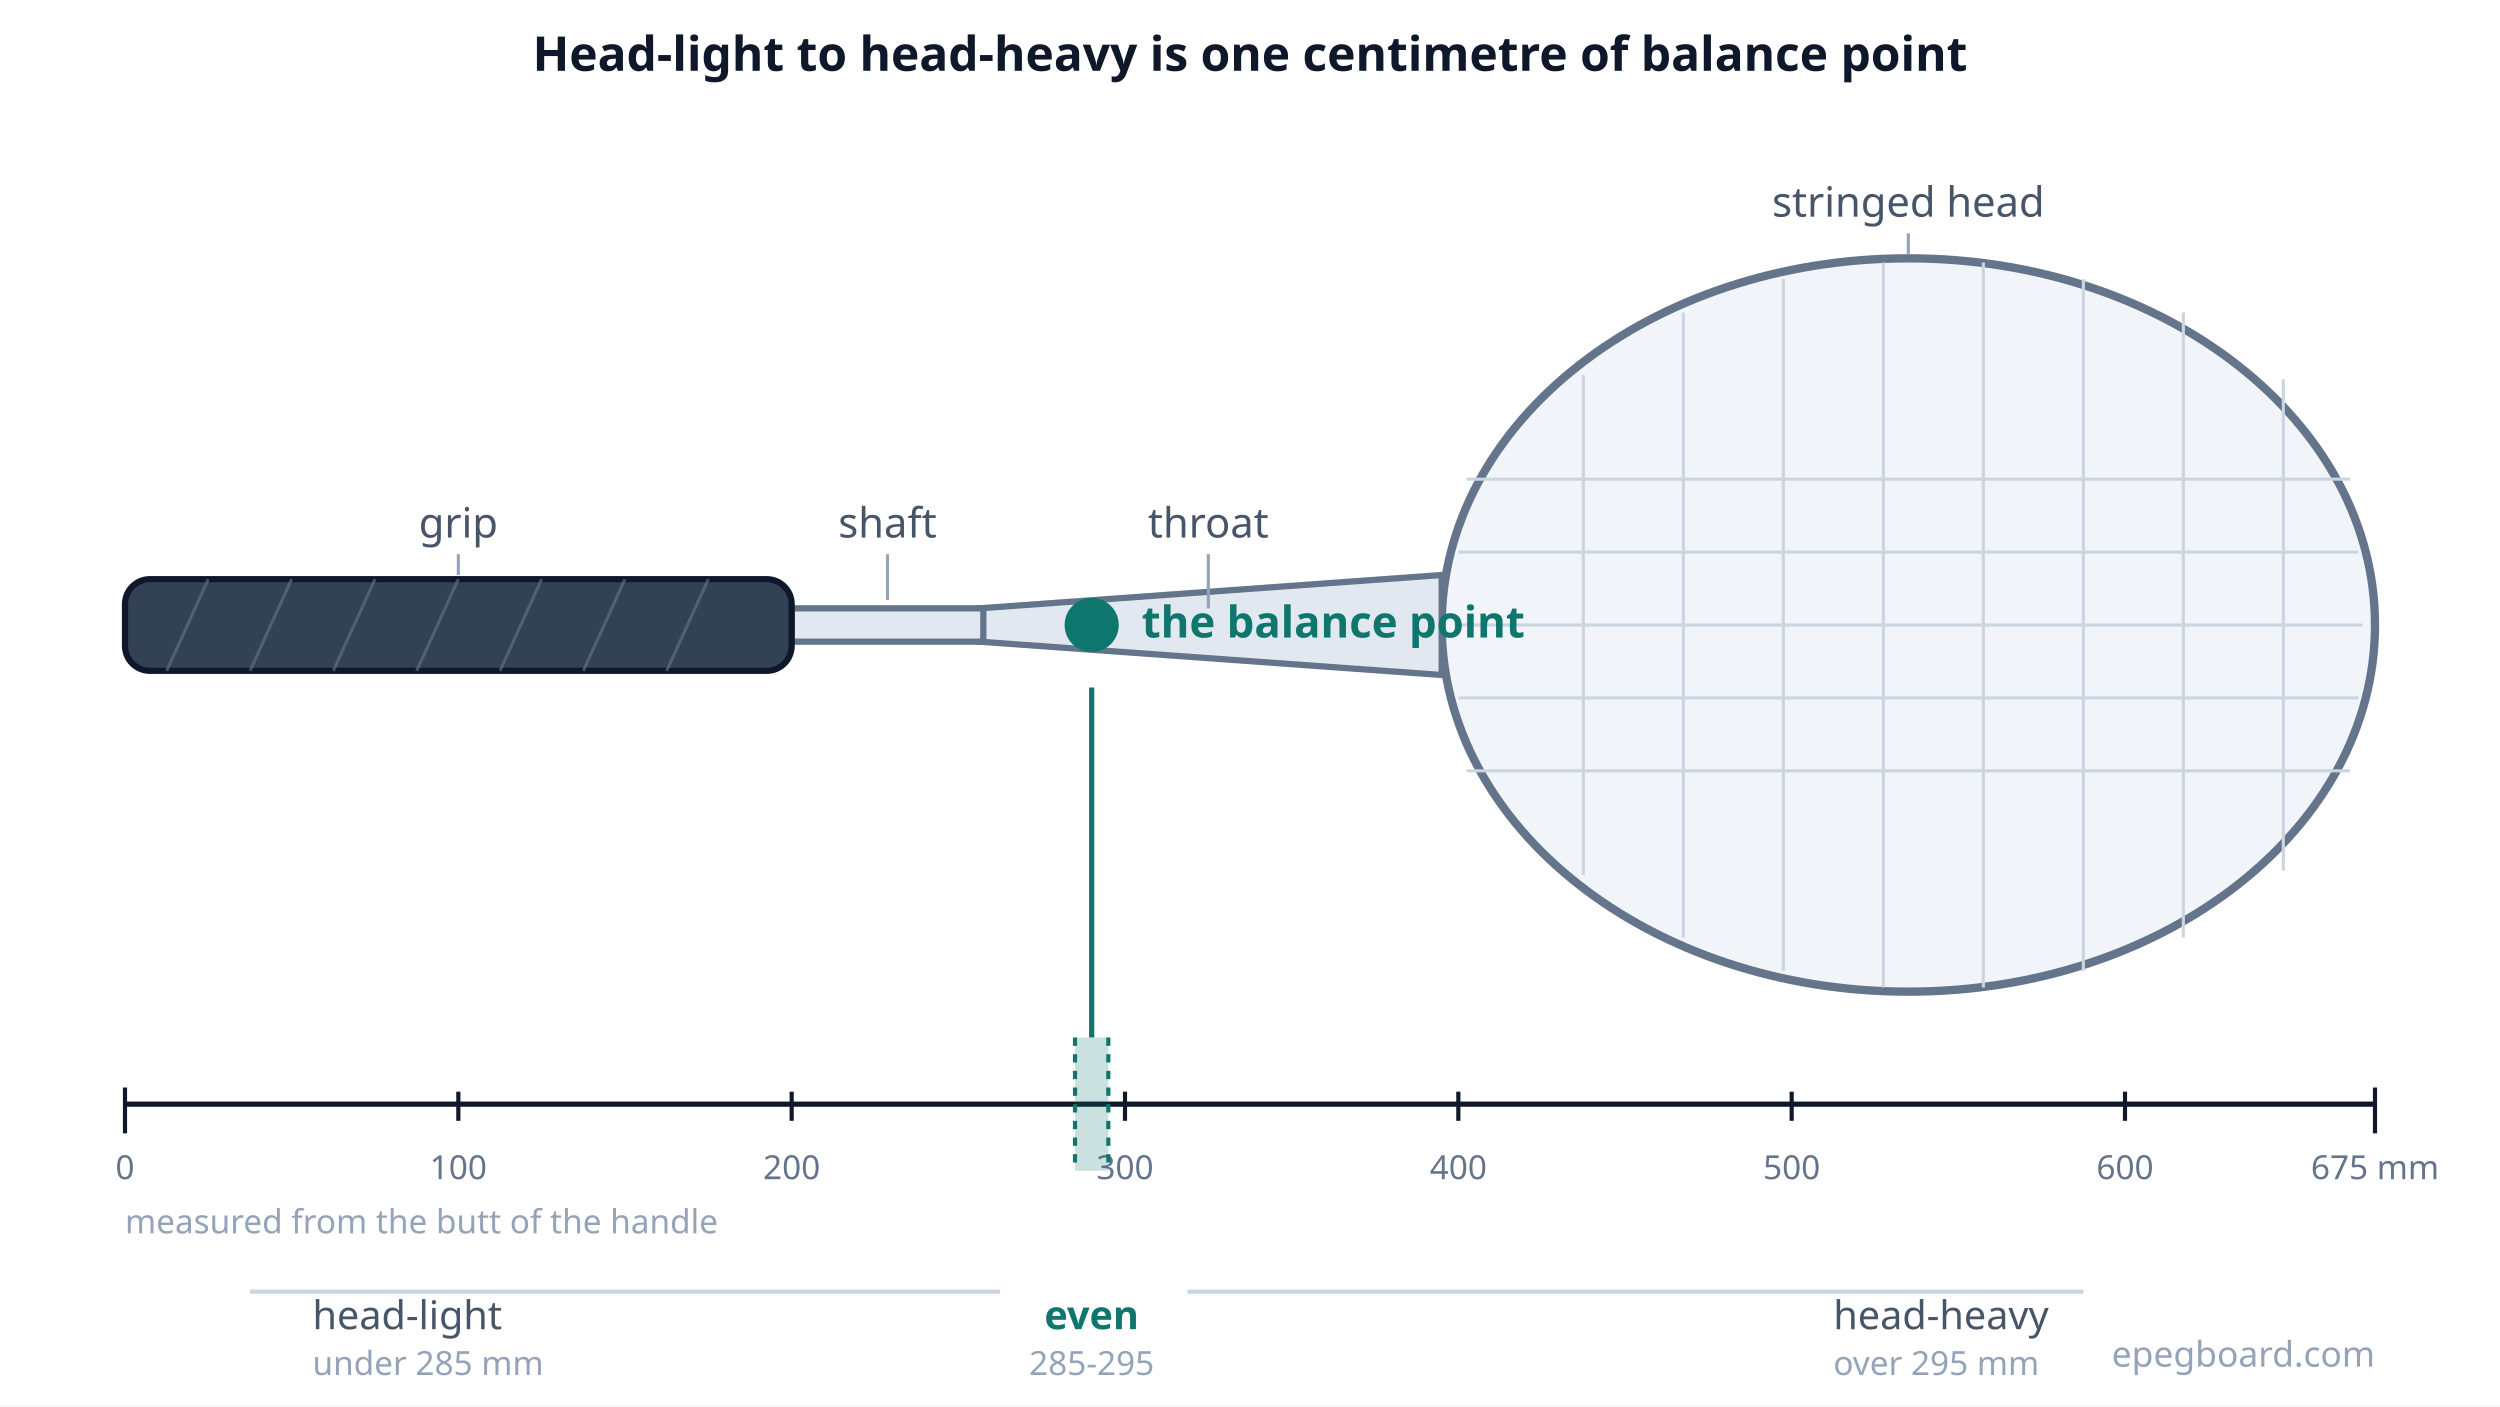
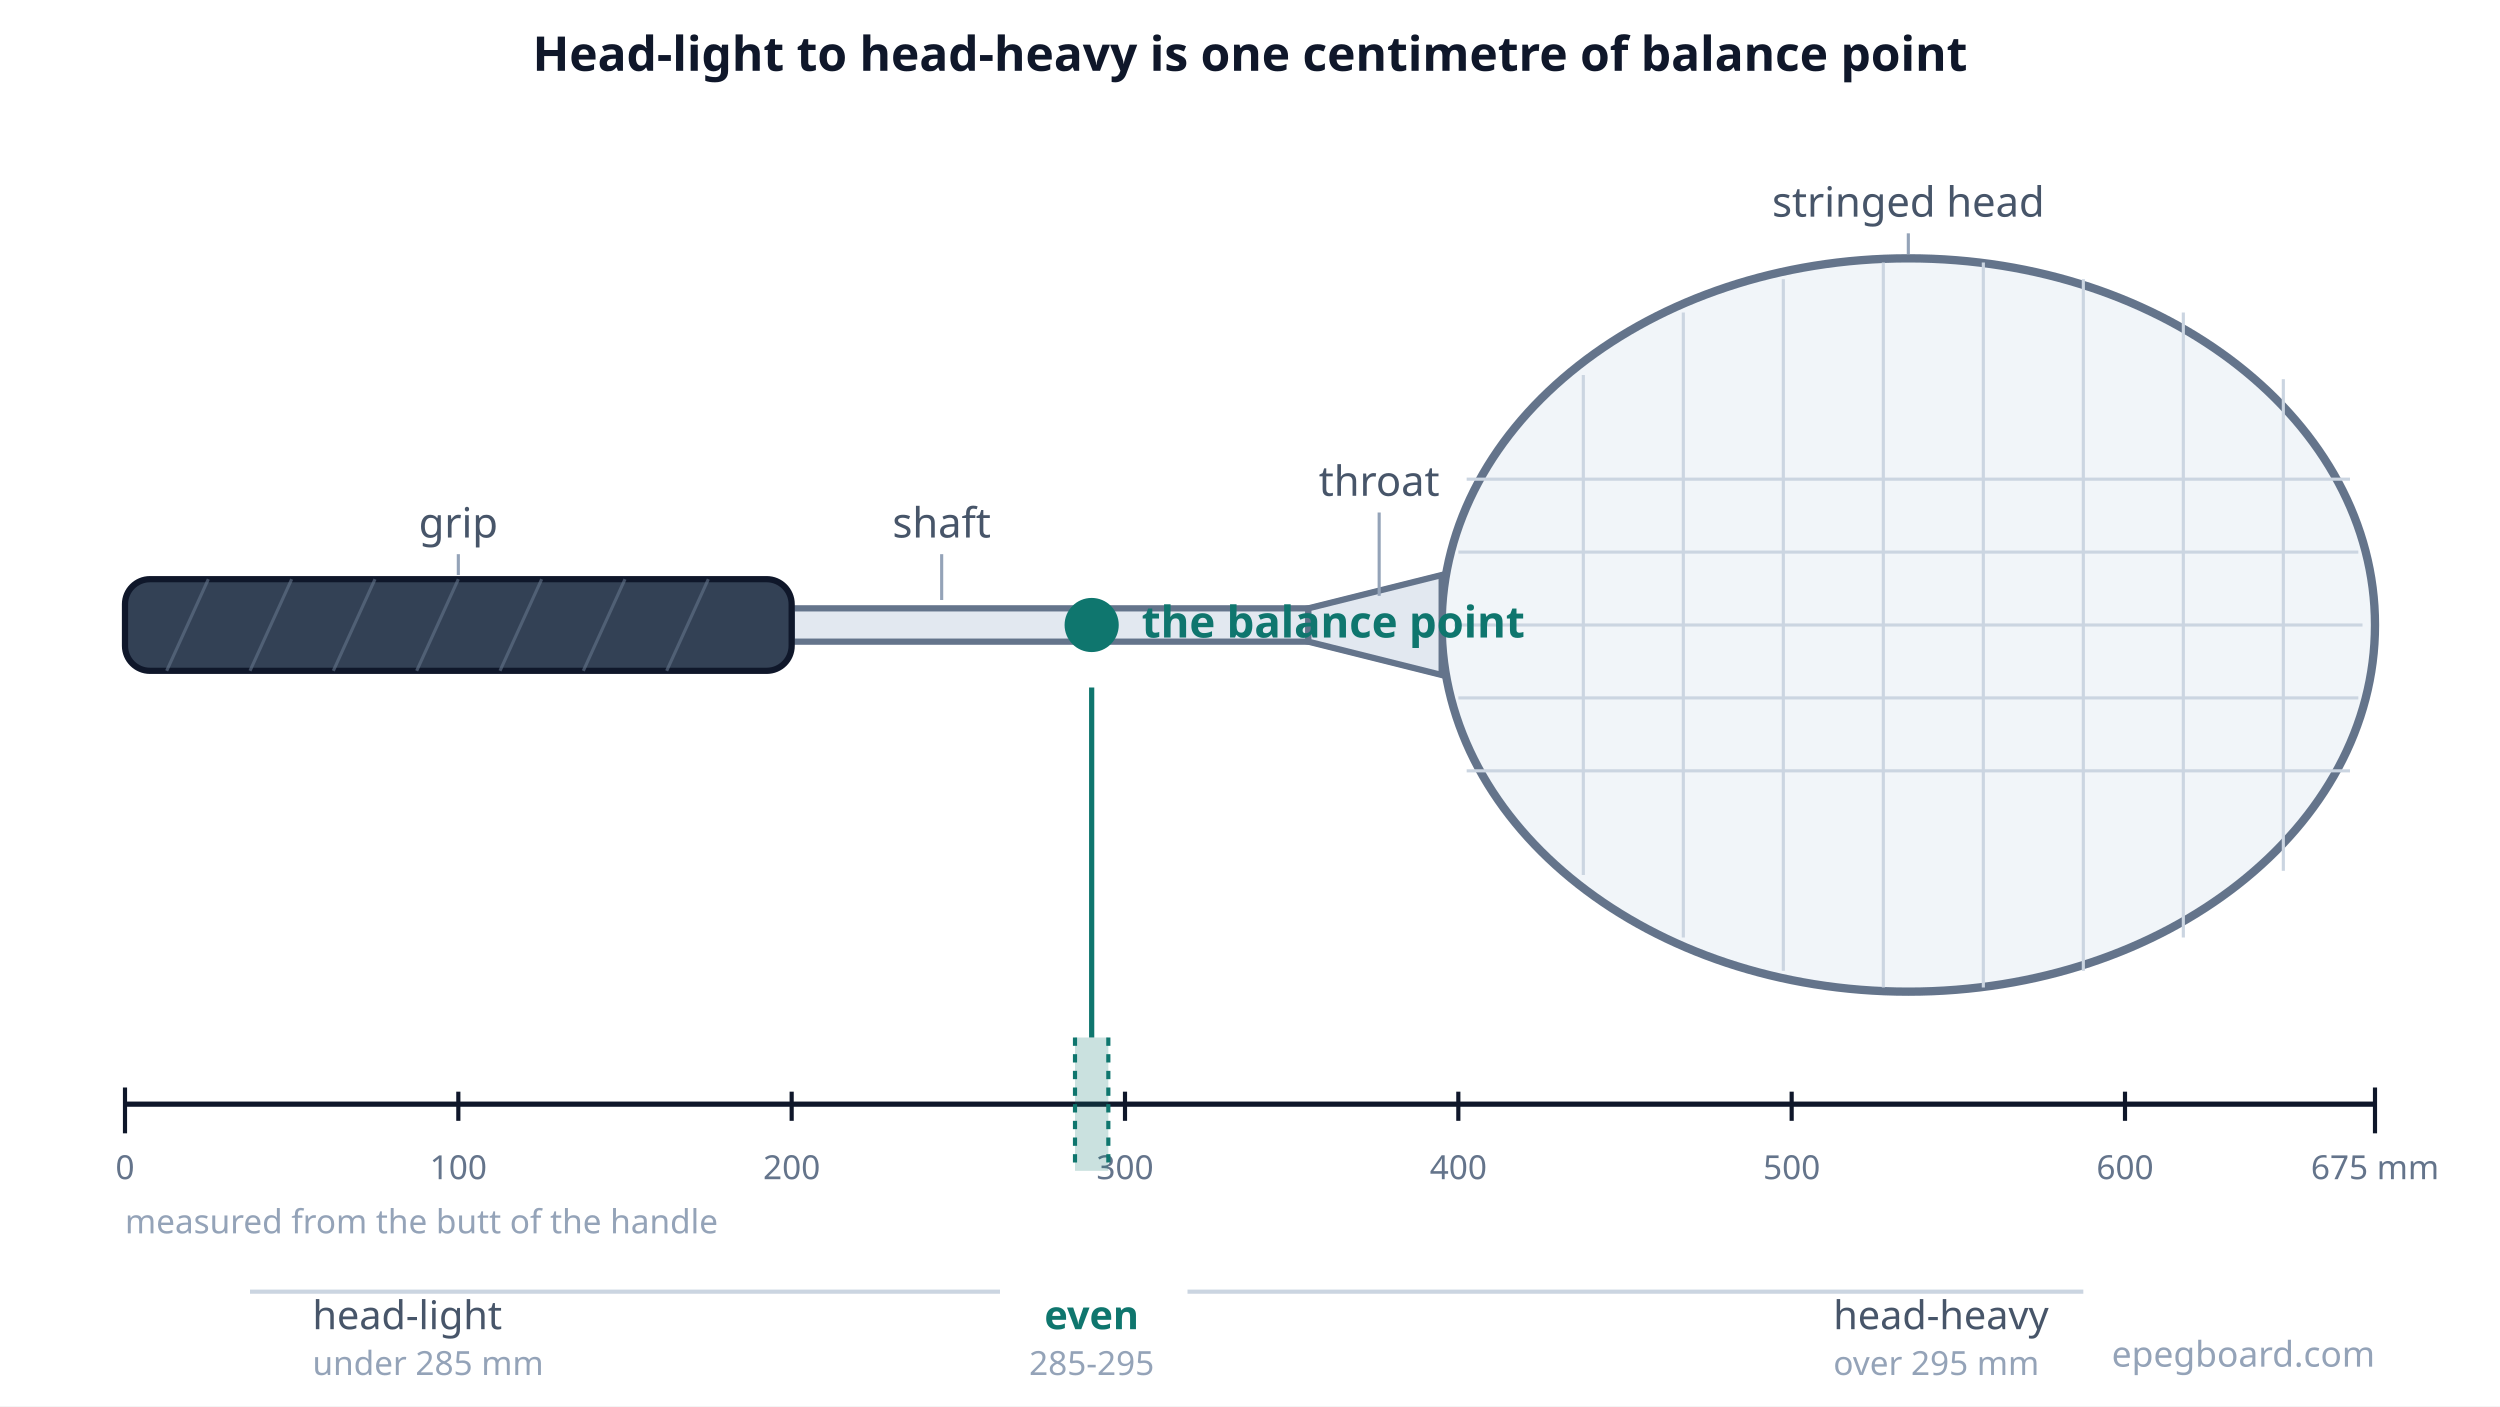
<svg xmlns="http://www.w3.org/2000/svg" viewBox="0 0 1200 675" width="1200" height="675" role="img" aria-label="A badminton racket shown face-on with its parts labelled: grip, shaft, throat and stringed head. A scale along the bottom runs from zero at the butt of the handle to 675 millimetres at the tip. Balance is a single measured distance along that scale. A racket balancing under 285 millimetres is called head-light, 285 to 295 millimetres is even, and over 295 millimetres is head-heavy, so the entire distinction is one centimetre of the racket's length.">
  <defs>
    <marker id="tick" viewBox="0 0 10 10" refX="9" refY="5" markerWidth="6" markerHeight="6" orient="auto-start-reverse">
      <path d="M 0 0 L 10 5 L 0 10 z" fill="#0f766e" />
    </marker>
  </defs>
  <rect width="1200" height="675" fill="#ffffff" />
  <ellipse cx="916" cy="300" rx="224" ry="176" fill="#f1f5f9" stroke="#64748b" stroke-width="4" />
  <g stroke="#cbd5e1" stroke-width="1.5">
    <line x1="760" y1="180" x2="760" y2="420" />
    <line x1="808" y1="150" x2="808" y2="450" />
    <line x1="856" y1="134" x2="856" y2="466" />
    <line x1="904" y1="126" x2="904" y2="474" />
    <line x1="952" y1="126" x2="952" y2="474" />
    <line x1="1000" y1="134" x2="1000" y2="466" />
    <line x1="1048" y1="150" x2="1048" y2="450" />
    <line x1="1096" y1="182" x2="1096" y2="418" />
    <line x1="704" y1="230" x2="1128" y2="230" />
    <line x1="700" y1="265" x2="1132" y2="265" />
    <line x1="698" y1="300" x2="1134" y2="300" />
    <line x1="700" y1="335" x2="1132" y2="335" />
    <line x1="704" y1="370" x2="1128" y2="370" />
  </g>
-   <path d="M 692 276 L 470 292 L 470 308 L 692 324 Z" fill="#e2e8f0" stroke="#64748b" stroke-width="3" />
-   <rect x="380" y="292" width="92" height="16" fill="#e2e8f0" stroke="#64748b" stroke-width="3" />
+   <rect x="380" y="292" width="248" height="16" fill="#e2e8f0" stroke="#64748b" stroke-width="3" />
+   <path d="M 692 276 L 628 292 L 628 308 L 692 324 Z" fill="#e2e8f0" stroke="#64748b" stroke-width="3" />
  <rect x="60" y="278" width="320" height="44" rx="12" fill="#334155" stroke="#0f172a" stroke-width="3" />
  <g stroke="#64748b" stroke-width="1.5" opacity="0.6">
    <line x1="100" y1="278" x2="80" y2="322" />
    <line x1="140" y1="278" x2="120" y2="322" />
    <line x1="180" y1="278" x2="160" y2="322" />
    <line x1="220" y1="278" x2="200" y2="322" />
    <line x1="260" y1="278" x2="240" y2="322" />
    <line x1="300" y1="278" x2="280" y2="322" />
    <line x1="340" y1="278" x2="320" y2="322" />
  </g>
  <g font-family="system-ui,sans-serif" font-size="20" fill="#475569" text-anchor="middle">
    <text x="220" y="258">grip</text>
-     <text x="426" y="258">shaft</text>
-     <text x="580" y="258">throat</text>
+     <text x="452" y="258">shaft</text>
+     <text x="662" y="238">throat</text>
    <text x="916" y="104">stringed head</text>
  </g>
  <g stroke="#94a3b8" stroke-width="1.5">
    <line x1="220" y1="266" x2="220" y2="276" />
-     <line x1="426" y1="266" x2="426" y2="288" />
-     <line x1="580" y1="266" x2="580" y2="292" />
+     <line x1="452" y1="266" x2="452" y2="288" />
+     <line x1="662" y1="246" x2="662" y2="286" />
    <line x1="916" y1="112" x2="916" y2="122" />
  </g>
  <line x1="60" y1="530" x2="1140" y2="530" stroke="#0f172a" stroke-width="2.5" />
  <g stroke="#0f172a" stroke-width="2">
    <line x1="60" y1="522" x2="60" y2="544" />
    <line x1="220" y1="524" x2="220" y2="538" />
    <line x1="380" y1="524" x2="380" y2="538" />
    <line x1="540" y1="524" x2="540" y2="538" />
    <line x1="700" y1="524" x2="700" y2="538" />
    <line x1="860" y1="524" x2="860" y2="538" />
    <line x1="1020" y1="524" x2="1020" y2="538" />
    <line x1="1140" y1="522" x2="1140" y2="544" />
  </g>
  <g font-family="system-ui,sans-serif" font-size="16" fill="#64748b" text-anchor="middle">
    <text x="60" y="566">0</text>
    <text x="220" y="566">100</text>
    <text x="380" y="566">200</text>
    <text x="540" y="566">300</text>
    <text x="700" y="566">400</text>
    <text x="860" y="566">500</text>
    <text x="1020" y="566">600</text>
    <text x="1140" y="566">675 mm</text>
  </g>
  <text x="60" y="592" font-family="system-ui,sans-serif" font-size="16" fill="#94a3b8">measured from the butt of the handle</text>
  <rect x="516" y="498" width="16" height="64" fill="#0f766e" opacity="0.22" />
  <line x1="516" y1="498" x2="516" y2="562" stroke="#0f766e" stroke-width="2" stroke-dasharray="4 4" />
  <line x1="532" y1="498" x2="532" y2="562" stroke="#0f766e" stroke-width="2" stroke-dasharray="4 4" />
  <line x1="524" y1="330" x2="524" y2="498" stroke="#0f766e" stroke-width="2.5" />
  <circle cx="524" cy="300" r="13" fill="#0f766e" />
  <text x="548" y="306" font-family="system-ui,sans-serif" font-size="21" fill="#0f766e" font-weight="600">the balance point</text>
  <g font-family="system-ui,sans-serif" font-size="19" fill="#475569">
    <text x="150" y="638">head-light</text>
    <text x="150" y="660" font-size="16" fill="#94a3b8">under 285 mm</text>
    <text x="524" y="638" text-anchor="middle" fill="#0f766e" font-weight="600">even</text>
    <text x="524" y="660" text-anchor="middle" font-size="16" fill="#94a3b8">285-295</text>
    <text x="880" y="638">head-heavy</text>
    <text x="880" y="660" font-size="16" fill="#94a3b8">over 295 mm</text>
  </g>
  <line x1="120" y1="620" x2="480" y2="620" stroke="#cbd5e1" stroke-width="2" />
  <line x1="570" y1="620" x2="1000" y2="620" stroke="#cbd5e1" stroke-width="2" />
  <text x="600" y="34" text-anchor="middle" font-family="system-ui,sans-serif" font-size="23" fill="#0f172a" font-weight="600">Head-light to head-heavy is one centimetre of balance point</text>
  <text x="1140" y="656" text-anchor="end" font-family="system-ui,sans-serif" font-size="17" fill="#94a3b8">epegboard.com</text>
</svg>
